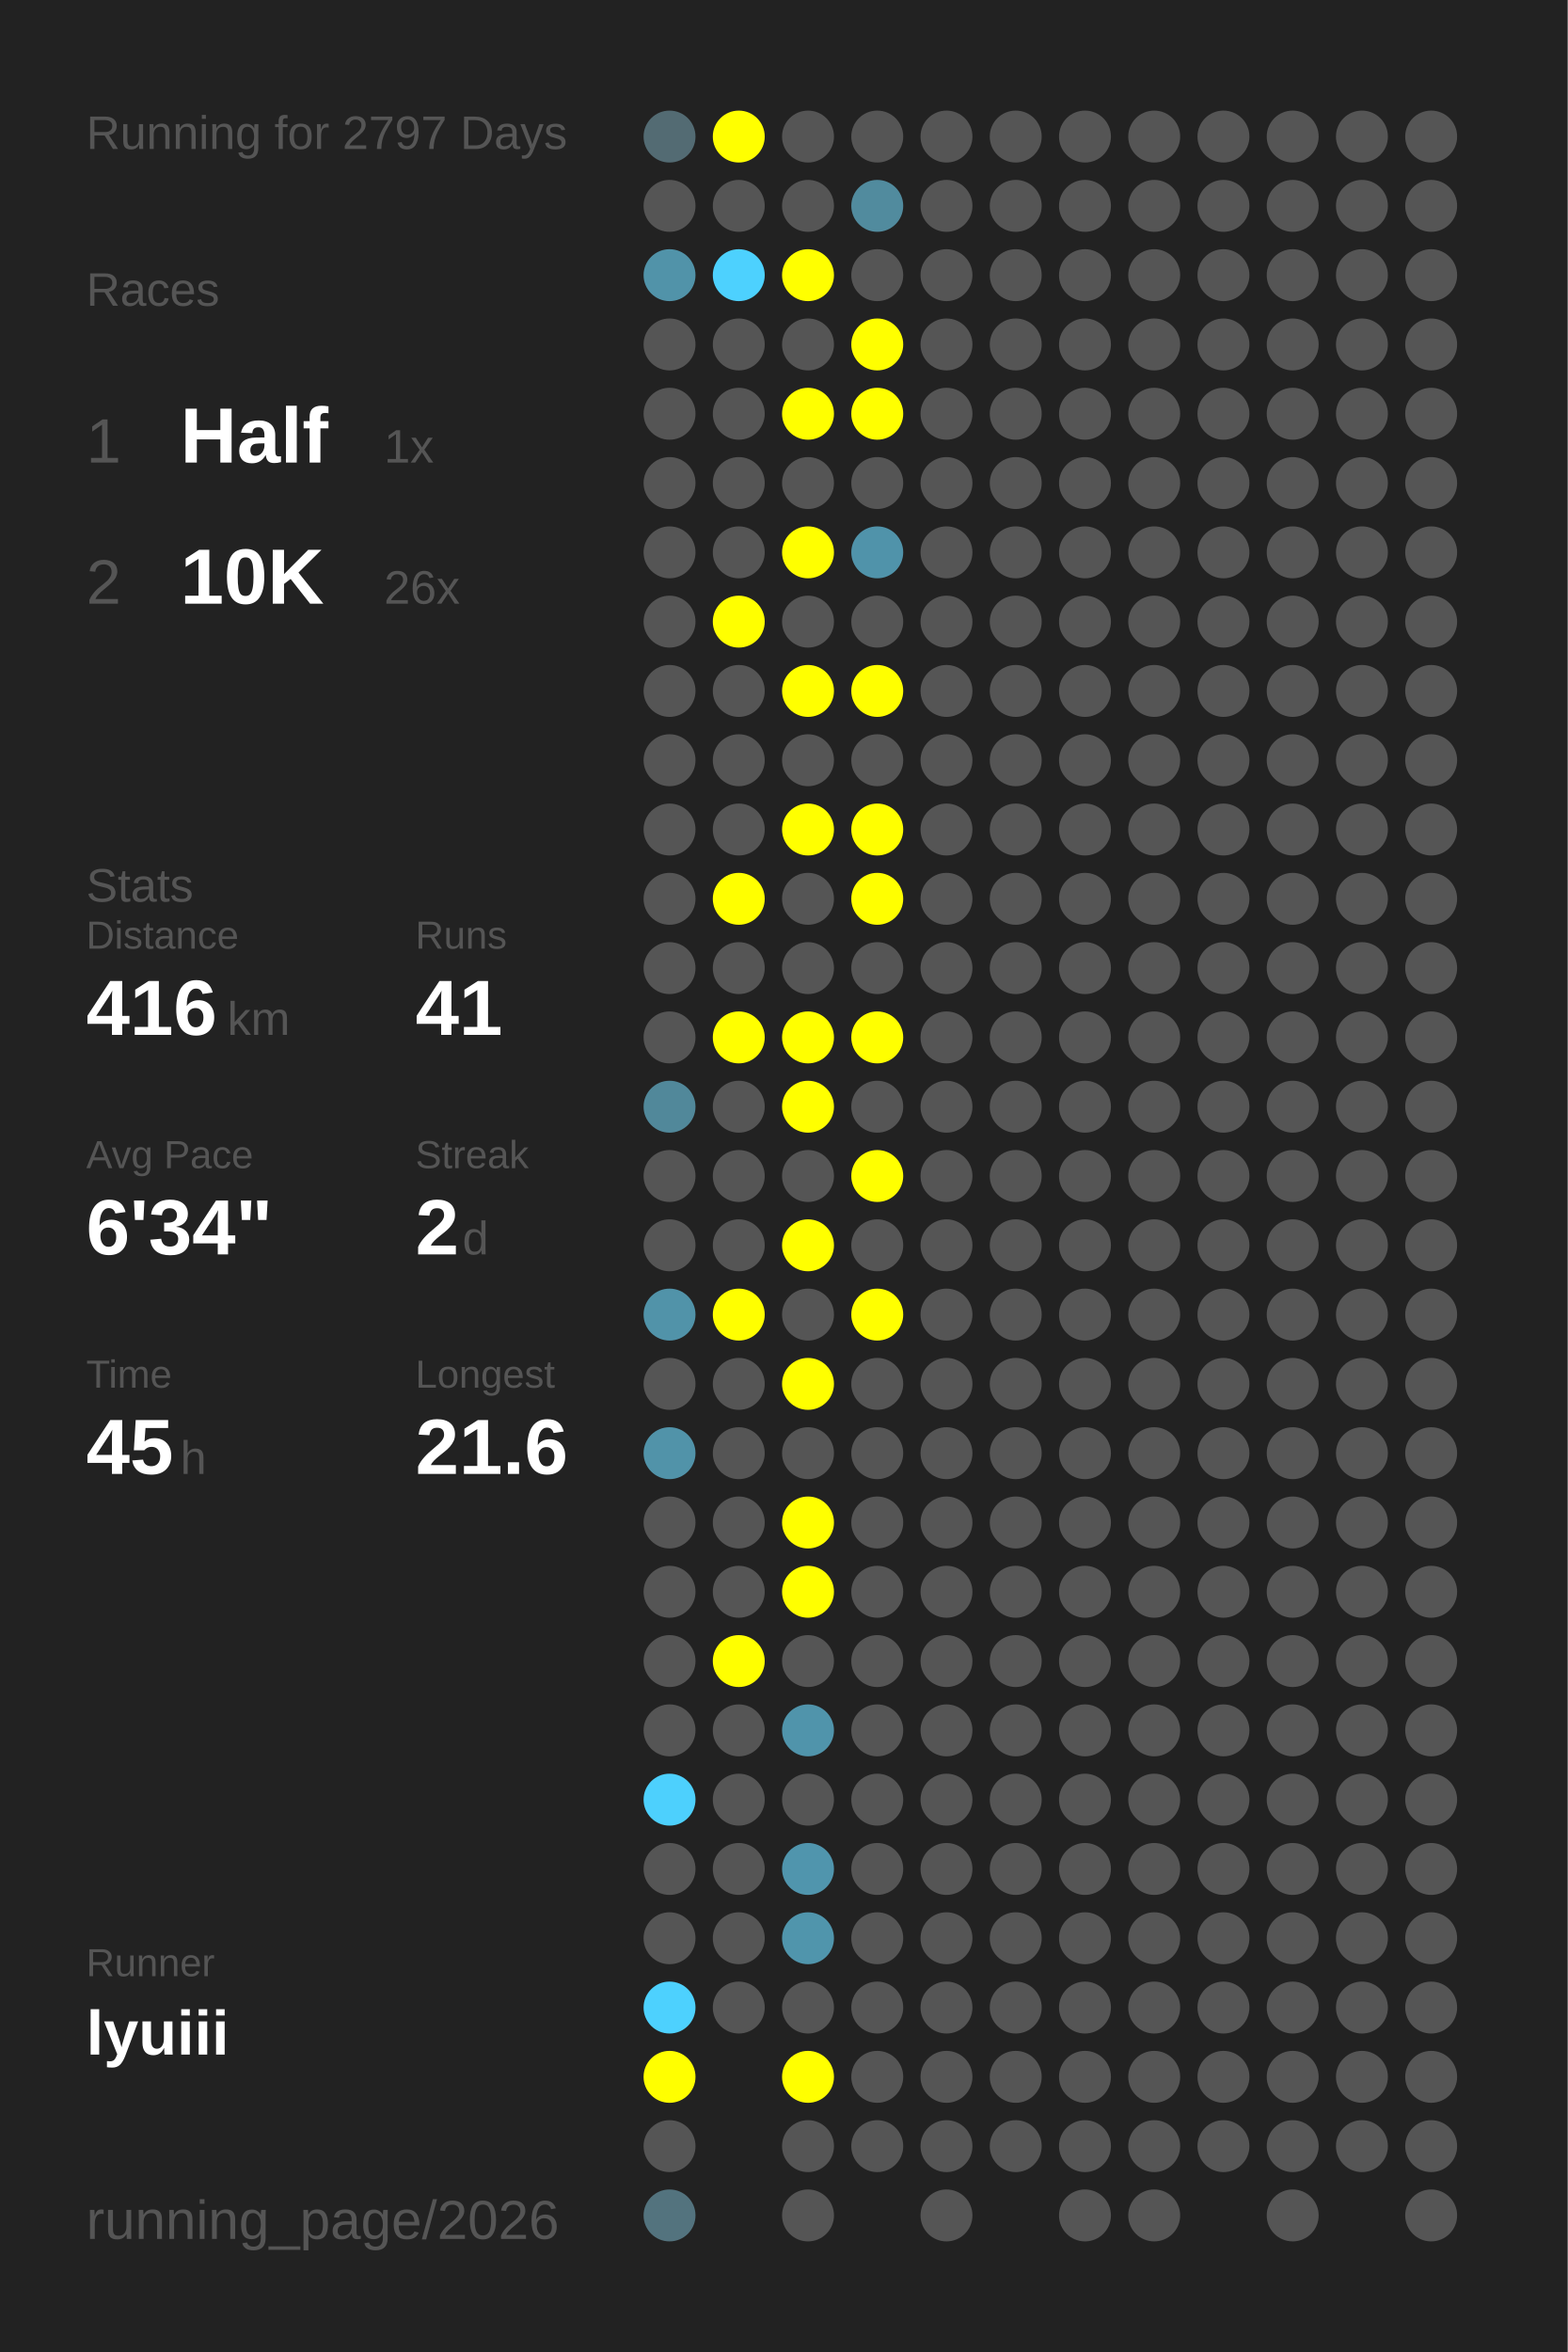
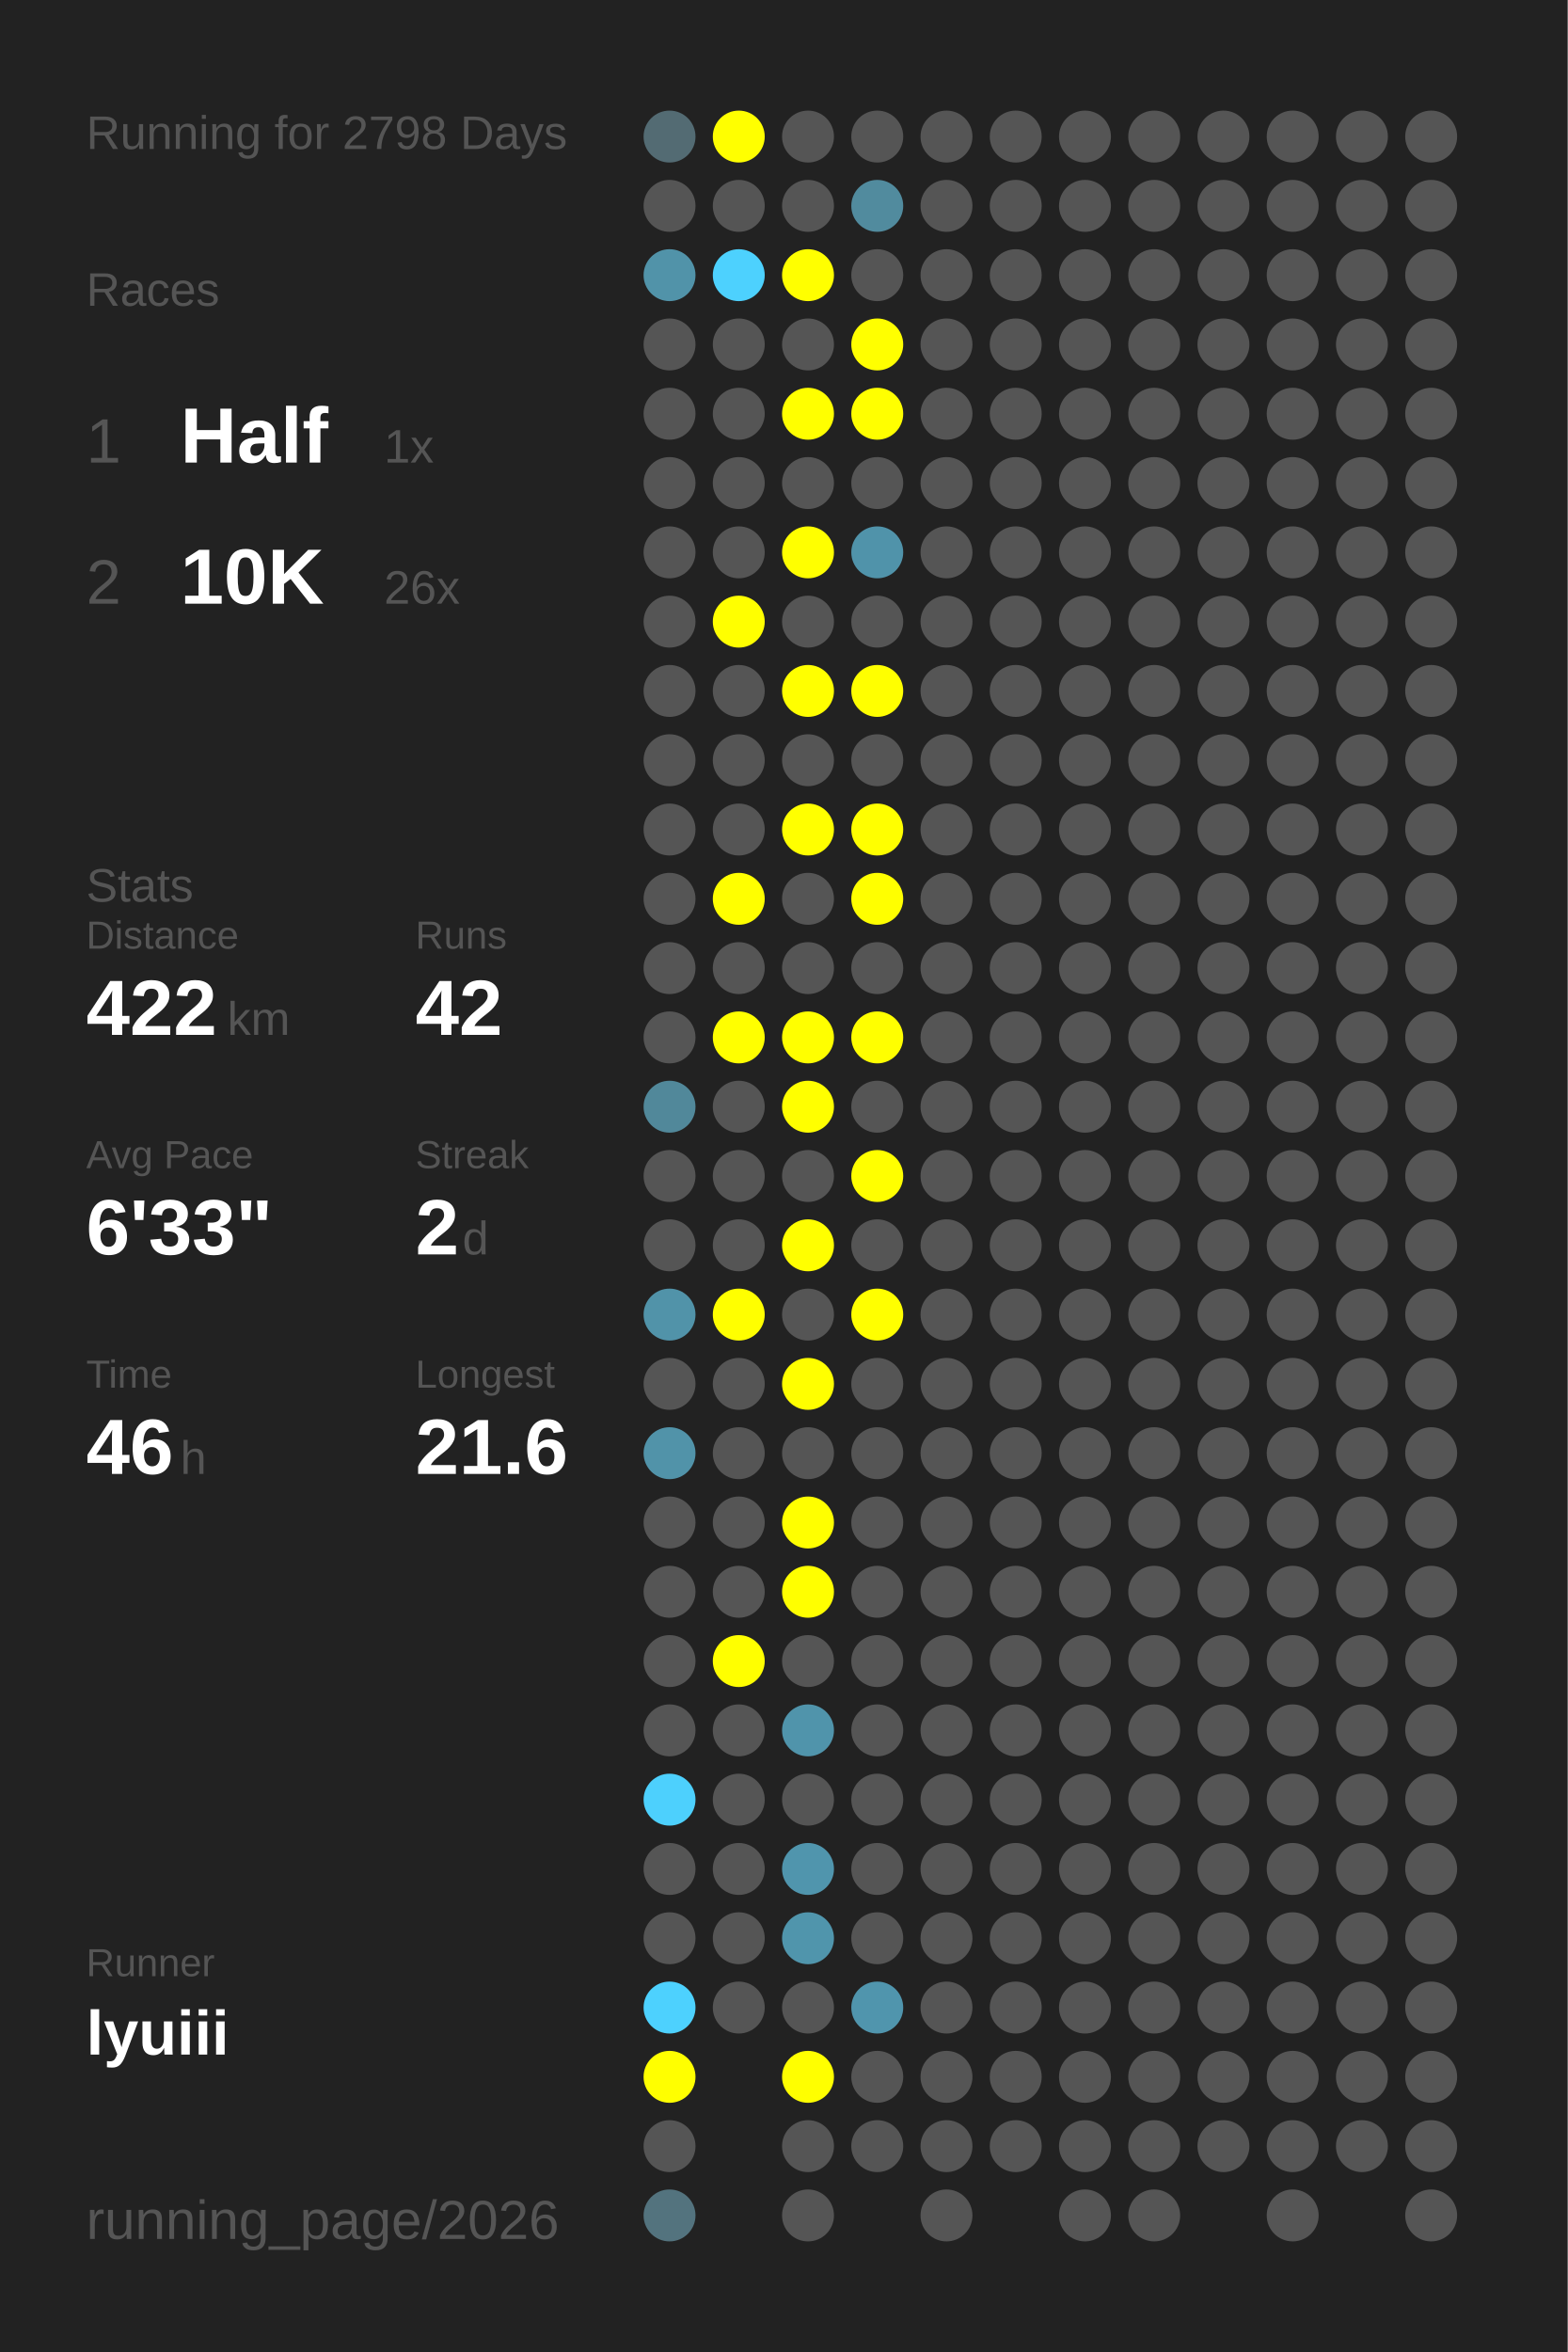
<svg xmlns="http://www.w3.org/2000/svg" baseProfile="full" height="300mm" version="1.1" viewBox="0,0,200,300" width="200mm">
  <defs />
  <rect fill="#222222" height="300" width="200" x="0" y="0" />
-   <text fill="#555555" style="font-size:6px; font-family:Arial;" x="11" y="19">Running for 2797 Days</text>
+   <text fill="#555555" style="font-size:6px; font-family:Arial;" x="11" y="19">Running for 2798 Days</text>
  <text fill="#555555" style="font-size:6px; font-family:Arial;" x="11" y="39">Races</text>
  <text fill="#555555" style="font-size:8px; font-family:Arial;" x="11" y="59">1</text>
  <text fill="#FFFFFF" style="font-size:10px; font-family:Arial; font-weight:bold;" x="23" y="59">Half</text>
  <text fill="#555555" style="font-size:6px; font-family:Arial;" x="49" y="59">1x</text>
  <text fill="#555555" style="font-size:8px; font-family:Arial;" x="11" y="77">2</text>
  <text fill="#FFFFFF" style="font-size:10px; font-family:Arial; font-weight:bold;" x="23" y="77">10K</text>
  <text fill="#555555" style="font-size:6px; font-family:Arial;" x="49" y="77">26x</text>
  <text fill="#555555" style="font-size:6px; font-family:Arial;" x="11" y="115">Stats</text>
  <text fill="#555555" style="font-size:5px; font-family:Arial;" x="11" y="121">Distance</text>
-   <text fill="#FFFFFF" style="font-size:10px; font-family:Arial; font-weight:bold;" x="11" y="132">416</text>
+   <text fill="#FFFFFF" style="font-size:10px; font-family:Arial; font-weight:bold;" x="11" y="132">422</text>
  <text fill="#555555" style="font-size:6px; font-family:Arial;" x="29" y="132">km</text>
  <text fill="#555555" style="font-size:5px; font-family:Arial;" x="53" y="121">Runs</text>
-   <text fill="#FFFFFF" style="font-size:10px; font-family:Arial; font-weight:bold;" x="53" y="132">41</text>
+   <text fill="#FFFFFF" style="font-size:10px; font-family:Arial; font-weight:bold;" x="53" y="132">42</text>
  <text fill="#555555" style="font-size:5px; font-family:Arial;" x="11" y="149">Avg Pace</text>
-   <text fill="#FFFFFF" style="font-size:10px; font-family:Arial; font-weight:bold;" x="11" y="160">6'34"</text>
+   <text fill="#FFFFFF" style="font-size:10px; font-family:Arial; font-weight:bold;" x="11" y="160">6'33"</text>
  <text fill="#555555" style="font-size:5px; font-family:Arial;" x="53" y="149">Streak</text>
  <text fill="#FFFFFF" style="font-size:10px; font-family:Arial; font-weight:bold;" x="53" y="160">2</text>
  <text fill="#555555" style="font-size:6px; font-family:Arial;" x="59" y="160">d</text>
  <text fill="#555555" style="font-size:5px; font-family:Arial;" x="11" y="177">Time</text>
-   <text fill="#FFFFFF" style="font-size:10px; font-family:Arial; font-weight:bold;" x="11" y="188">45</text>
+   <text fill="#FFFFFF" style="font-size:10px; font-family:Arial; font-weight:bold;" x="11" y="188">46</text>
  <text fill="#555555" style="font-size:6px; font-family:Arial;" x="23" y="188">h</text>
  <text fill="#555555" style="font-size:5px; font-family:Arial;" x="53" y="177">Longest</text>
  <text fill="#FFFFFF" style="font-size:10px; font-family:Arial; font-weight:bold;" x="53" y="188">21.6</text>
  <text fill="#555555" style="font-size:5px; font-family:Arial;" x="11" y="252.065">Runner</text>
  <text fill="#FFFFFF" style="font-size:8px; font-family:Arial; font-weight:bold;" x="11" y="262.065">lyuiii</text>
  <text fill="#555555" style="font-size:7px; font-family:Arial;" x="11" y="285.581">running_page/2026</text>
  <circle cx="85.417" cy="17.419" fill="#536b73" r="3.312" />
  <circle cx="85.417" cy="26.258" fill="#555555" r="3.312" />
  <circle cx="85.417" cy="35.097" fill="#5193a9" r="3.312" />
  <circle cx="85.417" cy="43.935" fill="#555555" r="3.312" />
  <circle cx="85.417" cy="52.774" fill="#555555" r="3.312" />
  <circle cx="85.417" cy="61.613" fill="#555555" r="3.312" />
  <circle cx="85.417" cy="70.452" fill="#555555" r="3.312" />
  <circle cx="85.417" cy="79.29" fill="#555555" r="3.312" />
  <circle cx="85.417" cy="88.129" fill="#555555" r="3.312" />
  <circle cx="85.417" cy="96.968" fill="#555555" r="3.312" />
  <circle cx="85.417" cy="105.806" fill="#555555" r="3.312" />
  <circle cx="85.417" cy="114.645" fill="#555555" r="3.312" />
  <circle cx="85.417" cy="123.484" fill="#555555" r="3.312" />
  <circle cx="85.417" cy="132.323" fill="#555555" r="3.312" />
  <circle cx="85.417" cy="141.161" fill="#51889a" r="3.312" />
  <circle cx="85.417" cy="150" fill="#555555" r="3.312" />
  <circle cx="85.417" cy="158.839" fill="#555555" r="3.312" />
  <circle cx="85.417" cy="167.677" fill="#5193a9" r="3.312" />
  <circle cx="85.417" cy="176.516" fill="#555555" r="3.312" />
  <circle cx="85.417" cy="185.355" fill="#5193a9" r="3.312" />
  <circle cx="85.417" cy="194.194" fill="#555555" r="3.312" />
  <circle cx="85.417" cy="203.032" fill="#555555" r="3.312" />
  <circle cx="85.417" cy="211.871" fill="#555555" r="3.312" />
  <circle cx="85.417" cy="220.71" fill="#555555" r="3.312" />
  <circle cx="85.417" cy="229.548" fill="#4dd0fd" r="3.312" />
  <circle cx="85.417" cy="238.387" fill="#555555" r="3.312" />
  <circle cx="85.417" cy="247.226" fill="#555555" r="3.312" />
  <circle cx="85.417" cy="256.065" fill="#4dd1fe" r="3.312" />
  <circle cx="85.417" cy="264.903" fill="#FFFF00" r="3.312" />
  <circle cx="85.417" cy="273.742" fill="#555555" r="3.312" />
  <circle cx="85.417" cy="282.581" fill="#53737e" r="3.312" />
  <circle cx="94.25" cy="17.419" fill="#FFFF00" r="3.312" />
  <circle cx="94.25" cy="26.258" fill="#555555" r="3.312" />
  <circle cx="94.25" cy="35.097" fill="#4dd1fe" r="3.312" />
  <circle cx="94.25" cy="43.935" fill="#555555" r="3.312" />
  <circle cx="94.25" cy="52.774" fill="#555555" r="3.312" />
  <circle cx="94.25" cy="61.613" fill="#555555" r="3.312" />
  <circle cx="94.25" cy="70.452" fill="#555555" r="3.312" />
  <circle cx="94.25" cy="79.29" fill="#FFFF00" r="3.312" />
  <circle cx="94.25" cy="88.129" fill="#555555" r="3.312" />
  <circle cx="94.25" cy="96.968" fill="#555555" r="3.312" />
  <circle cx="94.25" cy="105.806" fill="#555555" r="3.312" />
  <circle cx="94.25" cy="114.645" fill="#FFFF00" r="3.312" />
  <circle cx="94.25" cy="123.484" fill="#555555" r="3.312" />
  <circle cx="94.25" cy="132.323" fill="#FFFF00" r="3.312" />
  <circle cx="94.25" cy="141.161" fill="#555555" r="3.312" />
  <circle cx="94.25" cy="150" fill="#555555" r="3.312" />
  <circle cx="94.25" cy="158.839" fill="#555555" r="3.312" />
  <circle cx="94.25" cy="167.677" fill="#FFFF00" r="3.312" />
  <circle cx="94.25" cy="176.516" fill="#555555" r="3.312" />
  <circle cx="94.25" cy="185.355" fill="#555555" r="3.312" />
  <circle cx="94.25" cy="194.194" fill="#555555" r="3.312" />
  <circle cx="94.25" cy="203.032" fill="#555555" r="3.312" />
  <circle cx="94.25" cy="211.871" fill="#FFFF00" r="3.312" />
  <circle cx="94.25" cy="220.71" fill="#555555" r="3.312" />
  <circle cx="94.25" cy="229.548" fill="#555555" r="3.312" />
  <circle cx="94.25" cy="238.387" fill="#555555" r="3.312" />
  <circle cx="94.25" cy="247.226" fill="#555555" r="3.312" />
  <circle cx="94.25" cy="256.065" fill="#555555" r="3.312" />
  <circle cx="103.083" cy="17.419" fill="#555555" r="3.312" />
  <circle cx="103.083" cy="26.258" fill="#555555" r="3.312" />
  <circle cx="103.083" cy="35.097" fill="#FFFF00" r="3.312" />
  <circle cx="103.083" cy="43.935" fill="#555555" r="3.312" />
  <circle cx="103.083" cy="52.774" fill="#FFFF00" r="3.312" />
  <circle cx="103.083" cy="61.613" fill="#555555" r="3.312" />
  <circle cx="103.083" cy="70.452" fill="#FFFF00" r="3.312" />
  <circle cx="103.083" cy="79.29" fill="#555555" r="3.312" />
  <circle cx="103.083" cy="88.129" fill="#FFFF00" r="3.312" />
  <circle cx="103.083" cy="96.968" fill="#555555" r="3.312" />
  <circle cx="103.083" cy="105.806" fill="#FFFF00" r="3.312" />
  <circle cx="103.083" cy="114.645" fill="#555555" r="3.312" />
  <circle cx="103.083" cy="123.484" fill="#555555" r="3.312" />
  <circle cx="103.083" cy="132.323" fill="#FFFF00" r="3.312" />
  <circle cx="103.083" cy="141.161" fill="#FFFF00" r="3.312" />
  <circle cx="103.083" cy="150" fill="#555555" r="3.312" />
  <circle cx="103.083" cy="158.839" fill="#FFFF00" r="3.312" />
  <circle cx="103.083" cy="167.677" fill="#555555" r="3.312" />
  <circle cx="103.083" cy="176.516" fill="#FFFF00" r="3.312" />
  <circle cx="103.083" cy="185.355" fill="#555555" r="3.312" />
  <circle cx="103.083" cy="194.194" fill="#FFFF00" r="3.312" />
  <circle cx="103.083" cy="203.032" fill="#FFFF00" r="3.312" />
  <circle cx="103.083" cy="211.871" fill="#555555" r="3.312" />
  <circle cx="103.083" cy="220.71" fill="#5094ab" r="3.312" />
  <circle cx="103.083" cy="229.548" fill="#555555" r="3.312" />
  <circle cx="103.083" cy="238.387" fill="#5095ad" r="3.312" />
  <circle cx="103.083" cy="247.226" fill="#5095ac" r="3.312" />
  <circle cx="103.083" cy="256.065" fill="#555555" r="3.312" />
  <circle cx="103.083" cy="264.903" fill="#FFFF00" r="3.312" />
  <circle cx="103.083" cy="273.742" fill="#555555" r="3.312" />
  <circle cx="103.083" cy="282.581" fill="#555555" r="3.312" />
  <circle cx="111.917" cy="17.419" fill="#555555" r="3.312" />
  <circle cx="111.917" cy="26.258" fill="#518b9e" r="3.312" />
  <circle cx="111.917" cy="35.097" fill="#555555" r="3.312" />
  <circle cx="111.917" cy="43.935" fill="#FFFF00" r="3.312" />
  <circle cx="111.917" cy="52.774" fill="#FFFF00" r="3.312" />
  <circle cx="111.917" cy="61.613" fill="#555555" r="3.312" />
  <circle cx="111.917" cy="70.452" fill="#5093aa" r="3.312" />
  <circle cx="111.917" cy="79.29" fill="#555555" r="3.312" />
  <circle cx="111.917" cy="88.129" fill="#FFFF00" r="3.312" />
  <circle cx="111.917" cy="96.968" fill="#555555" r="3.312" />
  <circle cx="111.917" cy="105.806" fill="#FFFF00" r="3.312" />
  <circle cx="111.917" cy="114.645" fill="#FFFF00" r="3.312" />
  <circle cx="111.917" cy="123.484" fill="#555555" r="3.312" />
  <circle cx="111.917" cy="132.323" fill="#FFFF00" r="3.312" />
  <circle cx="111.917" cy="141.161" fill="#555555" r="3.312" />
  <circle cx="111.917" cy="150" fill="#FFFF00" r="3.312" />
  <circle cx="111.917" cy="158.839" fill="#555555" r="3.312" />
  <circle cx="111.917" cy="167.677" fill="#FFFF00" r="3.312" />
  <circle cx="111.917" cy="176.516" fill="#555555" r="3.312" />
  <circle cx="111.917" cy="185.355" fill="#555555" r="3.312" />
  <circle cx="111.917" cy="194.194" fill="#555555" r="3.312" />
  <circle cx="111.917" cy="203.032" fill="#555555" r="3.312" />
  <circle cx="111.917" cy="211.871" fill="#555555" r="3.312" />
  <circle cx="111.917" cy="220.71" fill="#555555" r="3.312" />
  <circle cx="111.917" cy="229.548" fill="#555555" r="3.312" />
  <circle cx="111.917" cy="238.387" fill="#555555" r="3.312" />
  <circle cx="111.917" cy="247.226" fill="#555555" r="3.312" />
-   <circle cx="111.917" cy="256.065" fill="#555555" r="3.312" />
+   <circle cx="111.917" cy="256.065" fill="#5095ad" r="3.312" />
  <circle cx="111.917" cy="264.903" fill="#555555" r="3.312" />
  <circle cx="111.917" cy="273.742" fill="#555555" r="3.312" />
  <circle cx="120.75" cy="17.419" fill="#555555" r="3.312" />
  <circle cx="120.75" cy="26.258" fill="#555555" r="3.312" />
  <circle cx="120.75" cy="35.097" fill="#555555" r="3.312" />
  <circle cx="120.75" cy="43.935" fill="#555555" r="3.312" />
  <circle cx="120.75" cy="52.774" fill="#555555" r="3.312" />
  <circle cx="120.75" cy="61.613" fill="#555555" r="3.312" />
  <circle cx="120.75" cy="70.452" fill="#555555" r="3.312" />
  <circle cx="120.75" cy="79.29" fill="#555555" r="3.312" />
  <circle cx="120.75" cy="88.129" fill="#555555" r="3.312" />
  <circle cx="120.75" cy="96.968" fill="#555555" r="3.312" />
  <circle cx="120.75" cy="105.806" fill="#555555" r="3.312" />
  <circle cx="120.75" cy="114.645" fill="#555555" r="3.312" />
  <circle cx="120.75" cy="123.484" fill="#555555" r="3.312" />
  <circle cx="120.75" cy="132.323" fill="#555555" r="3.312" />
  <circle cx="120.75" cy="141.161" fill="#555555" r="3.312" />
  <circle cx="120.75" cy="150" fill="#555555" r="3.312" />
  <circle cx="120.75" cy="158.839" fill="#555555" r="3.312" />
  <circle cx="120.75" cy="167.677" fill="#555555" r="3.312" />
  <circle cx="120.75" cy="176.516" fill="#555555" r="3.312" />
  <circle cx="120.75" cy="185.355" fill="#555555" r="3.312" />
  <circle cx="120.75" cy="194.194" fill="#555555" r="3.312" />
  <circle cx="120.75" cy="203.032" fill="#555555" r="3.312" />
  <circle cx="120.75" cy="211.871" fill="#555555" r="3.312" />
  <circle cx="120.75" cy="220.71" fill="#555555" r="3.312" />
  <circle cx="120.75" cy="229.548" fill="#555555" r="3.312" />
  <circle cx="120.75" cy="238.387" fill="#555555" r="3.312" />
  <circle cx="120.75" cy="247.226" fill="#555555" r="3.312" />
  <circle cx="120.75" cy="256.065" fill="#555555" r="3.312" />
  <circle cx="120.75" cy="264.903" fill="#555555" r="3.312" />
  <circle cx="120.75" cy="273.742" fill="#555555" r="3.312" />
  <circle cx="120.75" cy="282.581" fill="#555555" r="3.312" />
  <circle cx="129.583" cy="17.419" fill="#555555" r="3.312" />
  <circle cx="129.583" cy="26.258" fill="#555555" r="3.312" />
  <circle cx="129.583" cy="35.097" fill="#555555" r="3.312" />
  <circle cx="129.583" cy="43.935" fill="#555555" r="3.312" />
  <circle cx="129.583" cy="52.774" fill="#555555" r="3.312" />
  <circle cx="129.583" cy="61.613" fill="#555555" r="3.312" />
  <circle cx="129.583" cy="70.452" fill="#555555" r="3.312" />
  <circle cx="129.583" cy="79.29" fill="#555555" r="3.312" />
  <circle cx="129.583" cy="88.129" fill="#555555" r="3.312" />
  <circle cx="129.583" cy="96.968" fill="#555555" r="3.312" />
  <circle cx="129.583" cy="105.806" fill="#555555" r="3.312" />
  <circle cx="129.583" cy="114.645" fill="#555555" r="3.312" />
  <circle cx="129.583" cy="123.484" fill="#555555" r="3.312" />
  <circle cx="129.583" cy="132.323" fill="#555555" r="3.312" />
  <circle cx="129.583" cy="141.161" fill="#555555" r="3.312" />
  <circle cx="129.583" cy="150" fill="#555555" r="3.312" />
  <circle cx="129.583" cy="158.839" fill="#555555" r="3.312" />
  <circle cx="129.583" cy="167.677" fill="#555555" r="3.312" />
  <circle cx="129.583" cy="176.516" fill="#555555" r="3.312" />
  <circle cx="129.583" cy="185.355" fill="#555555" r="3.312" />
  <circle cx="129.583" cy="194.194" fill="#555555" r="3.312" />
  <circle cx="129.583" cy="203.032" fill="#555555" r="3.312" />
  <circle cx="129.583" cy="211.871" fill="#555555" r="3.312" />
  <circle cx="129.583" cy="220.71" fill="#555555" r="3.312" />
  <circle cx="129.583" cy="229.548" fill="#555555" r="3.312" />
  <circle cx="129.583" cy="238.387" fill="#555555" r="3.312" />
  <circle cx="129.583" cy="247.226" fill="#555555" r="3.312" />
  <circle cx="129.583" cy="256.065" fill="#555555" r="3.312" />
  <circle cx="129.583" cy="264.903" fill="#555555" r="3.312" />
  <circle cx="129.583" cy="273.742" fill="#555555" r="3.312" />
  <circle cx="138.417" cy="17.419" fill="#555555" r="3.312" />
  <circle cx="138.417" cy="26.258" fill="#555555" r="3.312" />
  <circle cx="138.417" cy="35.097" fill="#555555" r="3.312" />
  <circle cx="138.417" cy="43.935" fill="#555555" r="3.312" />
  <circle cx="138.417" cy="52.774" fill="#555555" r="3.312" />
  <circle cx="138.417" cy="61.613" fill="#555555" r="3.312" />
  <circle cx="138.417" cy="70.452" fill="#555555" r="3.312" />
  <circle cx="138.417" cy="79.29" fill="#555555" r="3.312" />
  <circle cx="138.417" cy="88.129" fill="#555555" r="3.312" />
  <circle cx="138.417" cy="96.968" fill="#555555" r="3.312" />
  <circle cx="138.417" cy="105.806" fill="#555555" r="3.312" />
  <circle cx="138.417" cy="114.645" fill="#555555" r="3.312" />
  <circle cx="138.417" cy="123.484" fill="#555555" r="3.312" />
  <circle cx="138.417" cy="132.323" fill="#555555" r="3.312" />
  <circle cx="138.417" cy="141.161" fill="#555555" r="3.312" />
  <circle cx="138.417" cy="150" fill="#555555" r="3.312" />
  <circle cx="138.417" cy="158.839" fill="#555555" r="3.312" />
  <circle cx="138.417" cy="167.677" fill="#555555" r="3.312" />
  <circle cx="138.417" cy="176.516" fill="#555555" r="3.312" />
  <circle cx="138.417" cy="185.355" fill="#555555" r="3.312" />
  <circle cx="138.417" cy="194.194" fill="#555555" r="3.312" />
  <circle cx="138.417" cy="203.032" fill="#555555" r="3.312" />
  <circle cx="138.417" cy="211.871" fill="#555555" r="3.312" />
  <circle cx="138.417" cy="220.71" fill="#555555" r="3.312" />
  <circle cx="138.417" cy="229.548" fill="#555555" r="3.312" />
  <circle cx="138.417" cy="238.387" fill="#555555" r="3.312" />
  <circle cx="138.417" cy="247.226" fill="#555555" r="3.312" />
  <circle cx="138.417" cy="256.065" fill="#555555" r="3.312" />
  <circle cx="138.417" cy="264.903" fill="#555555" r="3.312" />
  <circle cx="138.417" cy="273.742" fill="#555555" r="3.312" />
  <circle cx="138.417" cy="282.581" fill="#555555" r="3.312" />
  <circle cx="147.25" cy="17.419" fill="#555555" r="3.312" />
  <circle cx="147.25" cy="26.258" fill="#555555" r="3.312" />
  <circle cx="147.25" cy="35.097" fill="#555555" r="3.312" />
  <circle cx="147.25" cy="43.935" fill="#555555" r="3.312" />
  <circle cx="147.25" cy="52.774" fill="#555555" r="3.312" />
  <circle cx="147.25" cy="61.613" fill="#555555" r="3.312" />
  <circle cx="147.25" cy="70.452" fill="#555555" r="3.312" />
  <circle cx="147.25" cy="79.29" fill="#555555" r="3.312" />
  <circle cx="147.25" cy="88.129" fill="#555555" r="3.312" />
  <circle cx="147.25" cy="96.968" fill="#555555" r="3.312" />
  <circle cx="147.25" cy="105.806" fill="#555555" r="3.312" />
  <circle cx="147.25" cy="114.645" fill="#555555" r="3.312" />
  <circle cx="147.25" cy="123.484" fill="#555555" r="3.312" />
  <circle cx="147.25" cy="132.323" fill="#555555" r="3.312" />
  <circle cx="147.25" cy="141.161" fill="#555555" r="3.312" />
  <circle cx="147.25" cy="150" fill="#555555" r="3.312" />
  <circle cx="147.25" cy="158.839" fill="#555555" r="3.312" />
  <circle cx="147.25" cy="167.677" fill="#555555" r="3.312" />
  <circle cx="147.25" cy="176.516" fill="#555555" r="3.312" />
  <circle cx="147.25" cy="185.355" fill="#555555" r="3.312" />
  <circle cx="147.25" cy="194.194" fill="#555555" r="3.312" />
  <circle cx="147.25" cy="203.032" fill="#555555" r="3.312" />
  <circle cx="147.25" cy="211.871" fill="#555555" r="3.312" />
  <circle cx="147.25" cy="220.71" fill="#555555" r="3.312" />
  <circle cx="147.25" cy="229.548" fill="#555555" r="3.312" />
  <circle cx="147.25" cy="238.387" fill="#555555" r="3.312" />
  <circle cx="147.25" cy="247.226" fill="#555555" r="3.312" />
  <circle cx="147.25" cy="256.065" fill="#555555" r="3.312" />
  <circle cx="147.25" cy="264.903" fill="#555555" r="3.312" />
  <circle cx="147.25" cy="273.742" fill="#555555" r="3.312" />
  <circle cx="147.25" cy="282.581" fill="#555555" r="3.312" />
  <circle cx="156.083" cy="17.419" fill="#555555" r="3.312" />
  <circle cx="156.083" cy="26.258" fill="#555555" r="3.312" />
  <circle cx="156.083" cy="35.097" fill="#555555" r="3.312" />
  <circle cx="156.083" cy="43.935" fill="#555555" r="3.312" />
  <circle cx="156.083" cy="52.774" fill="#555555" r="3.312" />
  <circle cx="156.083" cy="61.613" fill="#555555" r="3.312" />
  <circle cx="156.083" cy="70.452" fill="#555555" r="3.312" />
  <circle cx="156.083" cy="79.29" fill="#555555" r="3.312" />
  <circle cx="156.083" cy="88.129" fill="#555555" r="3.312" />
  <circle cx="156.083" cy="96.968" fill="#555555" r="3.312" />
  <circle cx="156.083" cy="105.806" fill="#555555" r="3.312" />
  <circle cx="156.083" cy="114.645" fill="#555555" r="3.312" />
  <circle cx="156.083" cy="123.484" fill="#555555" r="3.312" />
  <circle cx="156.083" cy="132.323" fill="#555555" r="3.312" />
  <circle cx="156.083" cy="141.161" fill="#555555" r="3.312" />
  <circle cx="156.083" cy="150" fill="#555555" r="3.312" />
  <circle cx="156.083" cy="158.839" fill="#555555" r="3.312" />
  <circle cx="156.083" cy="167.677" fill="#555555" r="3.312" />
  <circle cx="156.083" cy="176.516" fill="#555555" r="3.312" />
  <circle cx="156.083" cy="185.355" fill="#555555" r="3.312" />
  <circle cx="156.083" cy="194.194" fill="#555555" r="3.312" />
  <circle cx="156.083" cy="203.032" fill="#555555" r="3.312" />
  <circle cx="156.083" cy="211.871" fill="#555555" r="3.312" />
  <circle cx="156.083" cy="220.71" fill="#555555" r="3.312" />
  <circle cx="156.083" cy="229.548" fill="#555555" r="3.312" />
  <circle cx="156.083" cy="238.387" fill="#555555" r="3.312" />
  <circle cx="156.083" cy="247.226" fill="#555555" r="3.312" />
  <circle cx="156.083" cy="256.065" fill="#555555" r="3.312" />
  <circle cx="156.083" cy="264.903" fill="#555555" r="3.312" />
  <circle cx="156.083" cy="273.742" fill="#555555" r="3.312" />
  <circle cx="164.917" cy="17.419" fill="#555555" r="3.312" />
  <circle cx="164.917" cy="26.258" fill="#555555" r="3.312" />
  <circle cx="164.917" cy="35.097" fill="#555555" r="3.312" />
  <circle cx="164.917" cy="43.935" fill="#555555" r="3.312" />
  <circle cx="164.917" cy="52.774" fill="#555555" r="3.312" />
  <circle cx="164.917" cy="61.613" fill="#555555" r="3.312" />
  <circle cx="164.917" cy="70.452" fill="#555555" r="3.312" />
  <circle cx="164.917" cy="79.29" fill="#555555" r="3.312" />
  <circle cx="164.917" cy="88.129" fill="#555555" r="3.312" />
  <circle cx="164.917" cy="96.968" fill="#555555" r="3.312" />
  <circle cx="164.917" cy="105.806" fill="#555555" r="3.312" />
  <circle cx="164.917" cy="114.645" fill="#555555" r="3.312" />
  <circle cx="164.917" cy="123.484" fill="#555555" r="3.312" />
  <circle cx="164.917" cy="132.323" fill="#555555" r="3.312" />
  <circle cx="164.917" cy="141.161" fill="#555555" r="3.312" />
  <circle cx="164.917" cy="150" fill="#555555" r="3.312" />
  <circle cx="164.917" cy="158.839" fill="#555555" r="3.312" />
  <circle cx="164.917" cy="167.677" fill="#555555" r="3.312" />
  <circle cx="164.917" cy="176.516" fill="#555555" r="3.312" />
  <circle cx="164.917" cy="185.355" fill="#555555" r="3.312" />
  <circle cx="164.917" cy="194.194" fill="#555555" r="3.312" />
  <circle cx="164.917" cy="203.032" fill="#555555" r="3.312" />
  <circle cx="164.917" cy="211.871" fill="#555555" r="3.312" />
  <circle cx="164.917" cy="220.71" fill="#555555" r="3.312" />
  <circle cx="164.917" cy="229.548" fill="#555555" r="3.312" />
  <circle cx="164.917" cy="238.387" fill="#555555" r="3.312" />
  <circle cx="164.917" cy="247.226" fill="#555555" r="3.312" />
  <circle cx="164.917" cy="256.065" fill="#555555" r="3.312" />
  <circle cx="164.917" cy="264.903" fill="#555555" r="3.312" />
  <circle cx="164.917" cy="273.742" fill="#555555" r="3.312" />
  <circle cx="164.917" cy="282.581" fill="#555555" r="3.312" />
  <circle cx="173.75" cy="17.419" fill="#555555" r="3.312" />
  <circle cx="173.75" cy="26.258" fill="#555555" r="3.312" />
  <circle cx="173.75" cy="35.097" fill="#555555" r="3.312" />
  <circle cx="173.75" cy="43.935" fill="#555555" r="3.312" />
  <circle cx="173.75" cy="52.774" fill="#555555" r="3.312" />
  <circle cx="173.75" cy="61.613" fill="#555555" r="3.312" />
  <circle cx="173.75" cy="70.452" fill="#555555" r="3.312" />
  <circle cx="173.75" cy="79.29" fill="#555555" r="3.312" />
  <circle cx="173.75" cy="88.129" fill="#555555" r="3.312" />
  <circle cx="173.75" cy="96.968" fill="#555555" r="3.312" />
  <circle cx="173.75" cy="105.806" fill="#555555" r="3.312" />
  <circle cx="173.75" cy="114.645" fill="#555555" r="3.312" />
  <circle cx="173.75" cy="123.484" fill="#555555" r="3.312" />
  <circle cx="173.75" cy="132.323" fill="#555555" r="3.312" />
  <circle cx="173.75" cy="141.161" fill="#555555" r="3.312" />
  <circle cx="173.75" cy="150" fill="#555555" r="3.312" />
  <circle cx="173.75" cy="158.839" fill="#555555" r="3.312" />
  <circle cx="173.75" cy="167.677" fill="#555555" r="3.312" />
  <circle cx="173.75" cy="176.516" fill="#555555" r="3.312" />
  <circle cx="173.75" cy="185.355" fill="#555555" r="3.312" />
  <circle cx="173.75" cy="194.194" fill="#555555" r="3.312" />
  <circle cx="173.75" cy="203.032" fill="#555555" r="3.312" />
  <circle cx="173.75" cy="211.871" fill="#555555" r="3.312" />
  <circle cx="173.75" cy="220.71" fill="#555555" r="3.312" />
  <circle cx="173.75" cy="229.548" fill="#555555" r="3.312" />
  <circle cx="173.75" cy="238.387" fill="#555555" r="3.312" />
  <circle cx="173.75" cy="247.226" fill="#555555" r="3.312" />
  <circle cx="173.75" cy="256.065" fill="#555555" r="3.312" />
  <circle cx="173.75" cy="264.903" fill="#555555" r="3.312" />
  <circle cx="173.75" cy="273.742" fill="#555555" r="3.312" />
  <circle cx="182.583" cy="17.419" fill="#555555" r="3.312" />
  <circle cx="182.583" cy="26.258" fill="#555555" r="3.312" />
  <circle cx="182.583" cy="35.097" fill="#555555" r="3.312" />
  <circle cx="182.583" cy="43.935" fill="#555555" r="3.312" />
  <circle cx="182.583" cy="52.774" fill="#555555" r="3.312" />
  <circle cx="182.583" cy="61.613" fill="#555555" r="3.312" />
  <circle cx="182.583" cy="70.452" fill="#555555" r="3.312" />
  <circle cx="182.583" cy="79.29" fill="#555555" r="3.312" />
  <circle cx="182.583" cy="88.129" fill="#555555" r="3.312" />
  <circle cx="182.583" cy="96.968" fill="#555555" r="3.312" />
  <circle cx="182.583" cy="105.806" fill="#555555" r="3.312" />
  <circle cx="182.583" cy="114.645" fill="#555555" r="3.312" />
  <circle cx="182.583" cy="123.484" fill="#555555" r="3.312" />
  <circle cx="182.583" cy="132.323" fill="#555555" r="3.312" />
  <circle cx="182.583" cy="141.161" fill="#555555" r="3.312" />
  <circle cx="182.583" cy="150" fill="#555555" r="3.312" />
  <circle cx="182.583" cy="158.839" fill="#555555" r="3.312" />
  <circle cx="182.583" cy="167.677" fill="#555555" r="3.312" />
  <circle cx="182.583" cy="176.516" fill="#555555" r="3.312" />
  <circle cx="182.583" cy="185.355" fill="#555555" r="3.312" />
  <circle cx="182.583" cy="194.194" fill="#555555" r="3.312" />
  <circle cx="182.583" cy="203.032" fill="#555555" r="3.312" />
  <circle cx="182.583" cy="211.871" fill="#555555" r="3.312" />
  <circle cx="182.583" cy="220.71" fill="#555555" r="3.312" />
  <circle cx="182.583" cy="229.548" fill="#555555" r="3.312" />
  <circle cx="182.583" cy="238.387" fill="#555555" r="3.312" />
  <circle cx="182.583" cy="247.226" fill="#555555" r="3.312" />
  <circle cx="182.583" cy="256.065" fill="#555555" r="3.312" />
  <circle cx="182.583" cy="264.903" fill="#555555" r="3.312" />
  <circle cx="182.583" cy="273.742" fill="#555555" r="3.312" />
  <circle cx="182.583" cy="282.581" fill="#555555" r="3.312" />
</svg>
